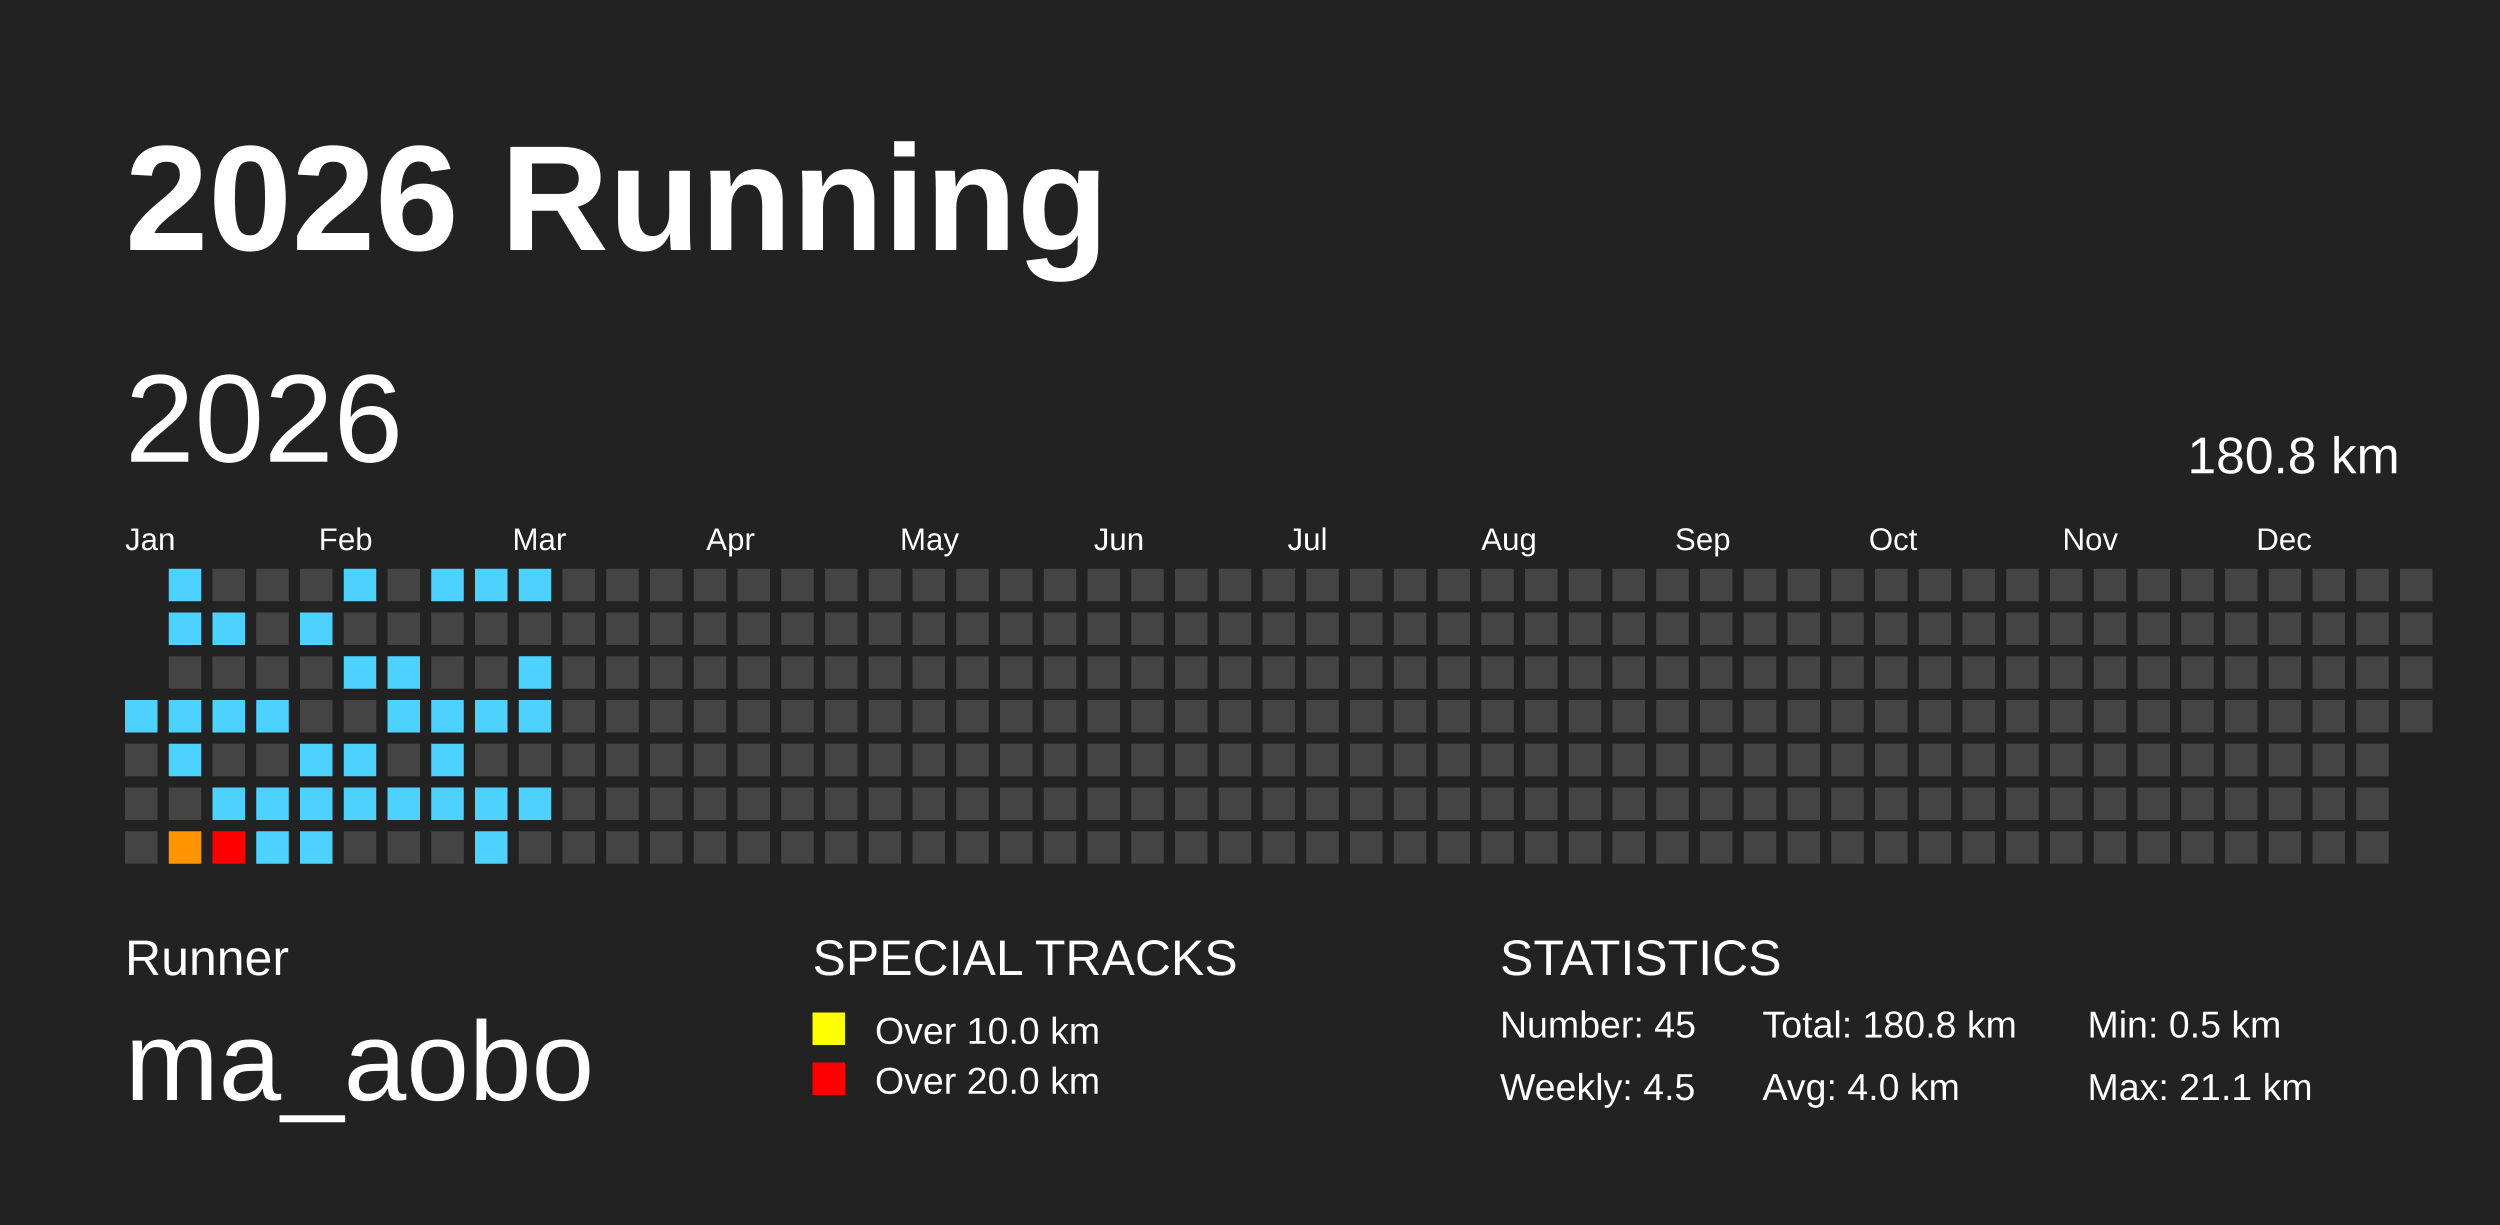
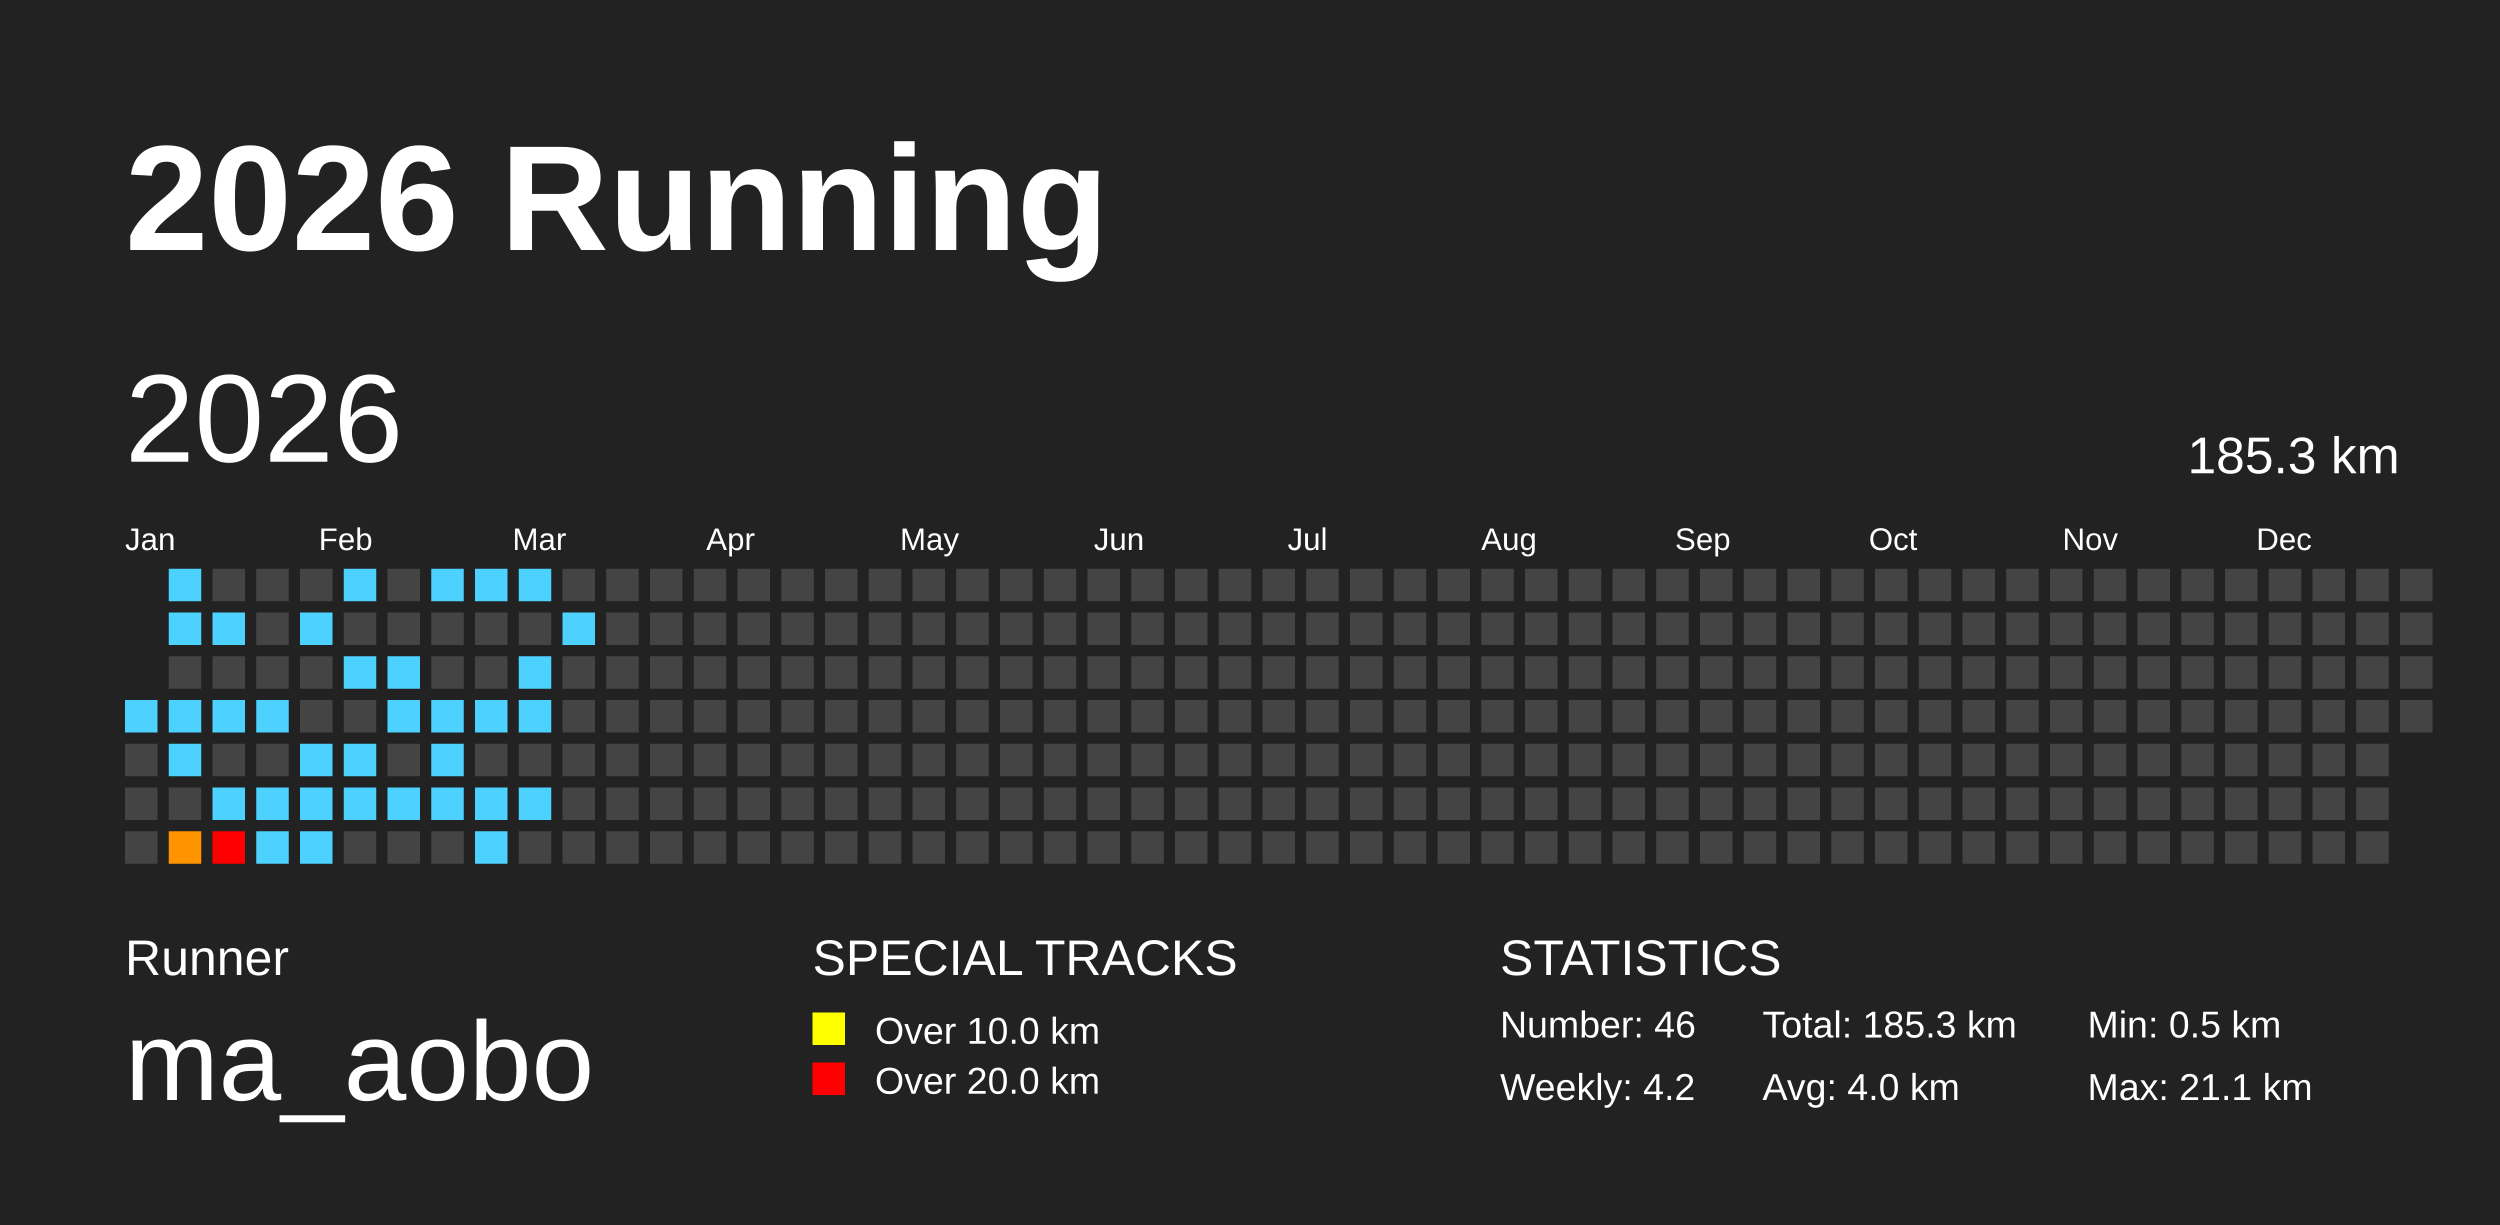
<svg xmlns="http://www.w3.org/2000/svg" baseProfile="full" height="98mm" version="1.1" viewBox="0,0,200,98" width="200mm">
  <defs />
  <rect fill="#222222" height="98" width="200" x="0" y="0" />
  <text fill="#FFFFFF" style="font-size:12px; font-family:Arial; font-weight:bold;" x="10" y="20">2026 Running</text>
  <text fill="#FFFFFF" style="font-size:4px; font-family:Arial" x="10" y="78">Runner</text>
  <text fill="#FFFFFF" style="font-size:9px; font-family:Arial" x="10" y="88">ma_aobo</text>
  <text fill="#FFFFFF" style="font-size:4px; font-family:Arial" x="65" y="78">SPECIAL TRACKS</text>
  <rect fill="yellow" height="2.6" width="2.6" x="65" y="81" />
  <text fill="#FFFFFF" style="font-size:3px; font-family:Arial" x="70" y="83.5">Over 10.0 km</text>
  <rect fill="red" height="2.6" width="2.6" x="65" y="85" />
  <text fill="#FFFFFF" style="font-size:3px; font-family:Arial" x="70" y="87.5">Over 20.0 km</text>
  <text fill="#FFFFFF" style="font-size:4px; font-family:Arial" x="120" y="78">STATISTICS</text>
-   <text fill="#FFFFFF" style="font-size:3px; font-family:Arial" x="120" y="83">Number: 45</text>
-   <text fill="#FFFFFF" style="font-size:3px; font-family:Arial" x="120" y="88">Weekly: 4.5</text>
-   <text fill="#FFFFFF" style="font-size:3px; font-family:Arial" x="141" y="83">Total: 180.8 km</text>
+   <text fill="#FFFFFF" style="font-size:3px; font-family:Arial" x="120" y="83">Number: 46</text>
+   <text fill="#FFFFFF" style="font-size:3px; font-family:Arial" x="120" y="88">Weekly: 4.2</text>
+   <text fill="#FFFFFF" style="font-size:3px; font-family:Arial" x="141" y="83">Total: 185.3 km</text>
  <text fill="#FFFFFF" style="font-size:3px; font-family:Arial" x="141" y="88">Avg: 4.0 km</text>
  <text fill="#FFFFFF" style="font-size:3px; font-family:Arial" x="167" y="83">Min: 0.5 km</text>
  <text fill="#FFFFFF" style="font-size:3px; font-family:Arial" x="167" y="88">Max: 21.1 km</text>
  <text dominant-baseline="hanging" fill="#FFFFFF" style="font-size:10.0px; font-family:Arial;" x="10" y="30">2026</text>
-   <text dominant-baseline="hanging" fill="#FFFFFF" style="font-size:4.125px; font-family:Arial;" x="175" y="35">180.8 km</text>
+   <text dominant-baseline="hanging" fill="#FFFFFF" style="font-size:4.125px; font-family:Arial;" x="175" y="35">185.3 km</text>
  <text fill="#FFFFFF" style="font-size:2.5px; font-family:Arial" x="10.0" y="44">Jan</text>
  <text fill="#FFFFFF" style="font-size:2.5px; font-family:Arial" x="25.5" y="44">Feb</text>
  <text fill="#FFFFFF" style="font-size:2.5px; font-family:Arial" x="41.0" y="44">Mar</text>
  <text fill="#FFFFFF" style="font-size:2.5px; font-family:Arial" x="56.5" y="44">Apr</text>
  <text fill="#FFFFFF" style="font-size:2.5px; font-family:Arial" x="72.0" y="44">May</text>
  <text fill="#FFFFFF" style="font-size:2.5px; font-family:Arial" x="87.5" y="44">Jun</text>
  <text fill="#FFFFFF" style="font-size:2.5px; font-family:Arial" x="103.0" y="44">Jul</text>
  <text fill="#FFFFFF" style="font-size:2.5px; font-family:Arial" x="118.5" y="44">Aug</text>
  <text fill="#FFFFFF" style="font-size:2.5px; font-family:Arial" x="134.0" y="44">Sep</text>
  <text fill="#FFFFFF" style="font-size:2.5px; font-family:Arial" x="149.5" y="44">Oct</text>
  <text fill="#FFFFFF" style="font-size:2.5px; font-family:Arial" x="165.0" y="44">Nov</text>
  <text fill="#FFFFFF" style="font-size:2.5px; font-family:Arial" x="180.5" y="44">Dec</text>
  <rect fill="#4dd2ff" height="2.6" width="2.6" x="10.0" y="56.0" />
  <rect fill="#444444" height="2.6" width="2.6" x="10.0" y="59.5" />
  <rect fill="#444444" height="2.6" width="2.6" x="10.0" y="63.0" />
  <rect fill="#444444" height="2.6" width="2.6" x="10.0" y="66.5" />
  <rect fill="#4dd2ff" height="2.6" width="2.6" x="13.5" y="45.5" />
  <rect fill="#4dd2ff" height="2.6" width="2.6" x="13.5" y="49.0" />
  <rect fill="#444444" height="2.6" width="2.6" x="13.5" y="52.5" />
  <rect fill="#4dd2ff" height="2.6" width="2.6" x="13.5" y="56.0" />
  <rect fill="#4dd2ff" height="2.6" width="2.6" x="13.5" y="59.5" />
  <rect fill="#444444" height="2.6" width="2.6" x="13.5" y="63.0" />
  <rect fill="#ff9400" height="2.6" width="2.6" x="13.5" y="66.5" />
  <rect fill="#444444" height="2.6" width="2.6" x="17.0" y="45.5" />
  <rect fill="#4dd2ff" height="2.6" width="2.6" x="17.0" y="49.0" />
  <rect fill="#444444" height="2.6" width="2.6" x="17.0" y="52.5" />
  <rect fill="#4dd2ff" height="2.6" width="2.6" x="17.0" y="56.0" />
  <rect fill="#444444" height="2.6" width="2.6" x="17.0" y="59.5" />
  <rect fill="#4dd2ff" height="2.6" width="2.6" x="17.0" y="63.0" />
  <rect fill="red" height="2.6" width="2.6" x="17.0" y="66.5" />
  <rect fill="#444444" height="2.6" width="2.6" x="20.5" y="45.5" />
  <rect fill="#444444" height="2.6" width="2.6" x="20.5" y="49.0" />
  <rect fill="#444444" height="2.6" width="2.6" x="20.5" y="52.5" />
  <rect fill="#4dd2ff" height="2.6" width="2.6" x="20.5" y="56.0" />
  <rect fill="#444444" height="2.6" width="2.6" x="20.5" y="59.5" />
  <rect fill="#4dd2ff" height="2.6" width="2.6" x="20.5" y="63.0" />
  <rect fill="#4dd2ff" height="2.6" width="2.6" x="20.5" y="66.5" />
  <rect fill="#444444" height="2.6" width="2.6" x="24.0" y="45.5" />
  <rect fill="#4dd2ff" height="2.6" width="2.6" x="24.0" y="49.0" />
  <rect fill="#444444" height="2.6" width="2.6" x="24.0" y="52.5" />
  <rect fill="#444444" height="2.6" width="2.6" x="24.0" y="56.0" />
  <rect fill="#4dd2ff" height="2.6" width="2.6" x="24.0" y="59.5" />
  <rect fill="#4dd2ff" height="2.6" width="2.6" x="24.0" y="63.0" />
  <rect fill="#4dd2ff" height="2.6" width="2.6" x="24.0" y="66.5" />
  <rect fill="#4dd2ff" height="2.6" width="2.6" x="27.5" y="45.5" />
  <rect fill="#444444" height="2.6" width="2.6" x="27.5" y="49.0" />
  <rect fill="#4dd2ff" height="2.6" width="2.6" x="27.5" y="52.5" />
  <rect fill="#444444" height="2.6" width="2.6" x="27.5" y="56.0" />
  <rect fill="#4dd2ff" height="2.6" width="2.6" x="27.5" y="59.5" />
  <rect fill="#4dd2ff" height="2.6" width="2.6" x="27.5" y="63.0" />
  <rect fill="#444444" height="2.6" width="2.6" x="27.5" y="66.5" />
  <rect fill="#444444" height="2.6" width="2.6" x="31.0" y="45.5" />
  <rect fill="#444444" height="2.6" width="2.6" x="31.0" y="49.0" />
  <rect fill="#4dd2ff" height="2.6" width="2.6" x="31.0" y="52.5" />
  <rect fill="#4dd2ff" height="2.6" width="2.6" x="31.0" y="56.0" />
  <rect fill="#444444" height="2.6" width="2.6" x="31.0" y="59.5" />
  <rect fill="#4dd2ff" height="2.6" width="2.6" x="31.0" y="63.0" />
  <rect fill="#444444" height="2.6" width="2.6" x="31.0" y="66.5" />
  <rect fill="#4dd2ff" height="2.6" width="2.6" x="34.5" y="45.5" />
  <rect fill="#444444" height="2.6" width="2.6" x="34.5" y="49.0" />
  <rect fill="#444444" height="2.6" width="2.6" x="34.5" y="52.5" />
  <rect fill="#4dd2ff" height="2.6" width="2.6" x="34.5" y="56.0" />
  <rect fill="#4dd2ff" height="2.6" width="2.6" x="34.5" y="59.5" />
  <rect fill="#4dd2ff" height="2.6" width="2.6" x="34.5" y="63.0" />
  <rect fill="#444444" height="2.6" width="2.6" x="34.5" y="66.5" />
  <rect fill="#4dd2ff" height="2.6" width="2.6" x="38.0" y="45.5" />
  <rect fill="#444444" height="2.6" width="2.6" x="38.0" y="49.0" />
  <rect fill="#444444" height="2.6" width="2.6" x="38.0" y="52.5" />
  <rect fill="#4dd2ff" height="2.6" width="2.6" x="38.0" y="56.0" />
  <rect fill="#444444" height="2.6" width="2.6" x="38.0" y="59.5" />
  <rect fill="#4dd2ff" height="2.6" width="2.6" x="38.0" y="63.0" />
  <rect fill="#4dd2ff" height="2.6" width="2.6" x="38.0" y="66.5" />
  <rect fill="#4dd2ff" height="2.6" width="2.6" x="41.5" y="45.5" />
  <rect fill="#444444" height="2.6" width="2.6" x="41.5" y="49.0" />
  <rect fill="#4dd2ff" height="2.6" width="2.6" x="41.5" y="52.5" />
  <rect fill="#4dd2ff" height="2.6" width="2.6" x="41.5" y="56.0" />
  <rect fill="#444444" height="2.6" width="2.6" x="41.5" y="59.5" />
  <rect fill="#4dd2ff" height="2.6" width="2.6" x="41.5" y="63.0" />
  <rect fill="#444444" height="2.6" width="2.6" x="41.5" y="66.5" />
  <rect fill="#444444" height="2.6" width="2.6" x="45.0" y="45.5" />
-   <rect fill="#444444" height="2.6" width="2.6" x="45.0" y="49.0" />
+   <rect fill="#4dd2ff" height="2.6" width="2.6" x="45.0" y="49.0" />
  <rect fill="#444444" height="2.6" width="2.6" x="45.0" y="52.5" />
  <rect fill="#444444" height="2.6" width="2.6" x="45.0" y="56.0" />
  <rect fill="#444444" height="2.6" width="2.6" x="45.0" y="59.5" />
  <rect fill="#444444" height="2.6" width="2.6" x="45.0" y="63.0" />
  <rect fill="#444444" height="2.6" width="2.6" x="45.0" y="66.5" />
  <rect fill="#444444" height="2.6" width="2.6" x="48.5" y="45.5" />
  <rect fill="#444444" height="2.6" width="2.6" x="48.5" y="49.0" />
  <rect fill="#444444" height="2.6" width="2.6" x="48.5" y="52.5" />
  <rect fill="#444444" height="2.6" width="2.6" x="48.5" y="56.0" />
  <rect fill="#444444" height="2.6" width="2.6" x="48.5" y="59.5" />
  <rect fill="#444444" height="2.6" width="2.6" x="48.5" y="63.0" />
  <rect fill="#444444" height="2.6" width="2.6" x="48.5" y="66.5" />
  <rect fill="#444444" height="2.6" width="2.6" x="52.0" y="45.5" />
  <rect fill="#444444" height="2.6" width="2.6" x="52.0" y="49.0" />
  <rect fill="#444444" height="2.6" width="2.6" x="52.0" y="52.5" />
  <rect fill="#444444" height="2.6" width="2.6" x="52.0" y="56.0" />
  <rect fill="#444444" height="2.6" width="2.6" x="52.0" y="59.5" />
  <rect fill="#444444" height="2.6" width="2.6" x="52.0" y="63.0" />
  <rect fill="#444444" height="2.6" width="2.6" x="52.0" y="66.5" />
  <rect fill="#444444" height="2.6" width="2.6" x="55.5" y="45.5" />
  <rect fill="#444444" height="2.6" width="2.6" x="55.5" y="49.0" />
  <rect fill="#444444" height="2.6" width="2.6" x="55.5" y="52.5" />
  <rect fill="#444444" height="2.6" width="2.6" x="55.5" y="56.0" />
  <rect fill="#444444" height="2.6" width="2.6" x="55.5" y="59.5" />
  <rect fill="#444444" height="2.6" width="2.6" x="55.5" y="63.0" />
  <rect fill="#444444" height="2.6" width="2.6" x="55.5" y="66.5" />
  <rect fill="#444444" height="2.6" width="2.6" x="59.0" y="45.5" />
  <rect fill="#444444" height="2.6" width="2.6" x="59.0" y="49.0" />
  <rect fill="#444444" height="2.6" width="2.6" x="59.0" y="52.5" />
  <rect fill="#444444" height="2.6" width="2.6" x="59.0" y="56.0" />
  <rect fill="#444444" height="2.6" width="2.6" x="59.0" y="59.5" />
  <rect fill="#444444" height="2.6" width="2.6" x="59.0" y="63.0" />
  <rect fill="#444444" height="2.6" width="2.6" x="59.0" y="66.5" />
  <rect fill="#444444" height="2.6" width="2.6" x="62.5" y="45.5" />
  <rect fill="#444444" height="2.6" width="2.6" x="62.5" y="49.0" />
  <rect fill="#444444" height="2.6" width="2.6" x="62.5" y="52.5" />
  <rect fill="#444444" height="2.6" width="2.6" x="62.5" y="56.0" />
  <rect fill="#444444" height="2.6" width="2.6" x="62.5" y="59.5" />
  <rect fill="#444444" height="2.6" width="2.6" x="62.5" y="63.0" />
  <rect fill="#444444" height="2.6" width="2.6" x="62.5" y="66.5" />
  <rect fill="#444444" height="2.6" width="2.6" x="66.0" y="45.5" />
  <rect fill="#444444" height="2.6" width="2.6" x="66.0" y="49.0" />
  <rect fill="#444444" height="2.6" width="2.6" x="66.0" y="52.5" />
  <rect fill="#444444" height="2.6" width="2.6" x="66.0" y="56.0" />
  <rect fill="#444444" height="2.6" width="2.6" x="66.0" y="59.5" />
  <rect fill="#444444" height="2.6" width="2.6" x="66.0" y="63.0" />
  <rect fill="#444444" height="2.6" width="2.6" x="66.0" y="66.5" />
  <rect fill="#444444" height="2.6" width="2.6" x="69.5" y="45.5" />
  <rect fill="#444444" height="2.6" width="2.6" x="69.5" y="49.0" />
  <rect fill="#444444" height="2.6" width="2.6" x="69.5" y="52.5" />
  <rect fill="#444444" height="2.6" width="2.6" x="69.5" y="56.0" />
  <rect fill="#444444" height="2.6" width="2.6" x="69.5" y="59.5" />
  <rect fill="#444444" height="2.6" width="2.6" x="69.5" y="63.0" />
  <rect fill="#444444" height="2.6" width="2.6" x="69.5" y="66.5" />
  <rect fill="#444444" height="2.6" width="2.6" x="73.0" y="45.5" />
  <rect fill="#444444" height="2.6" width="2.6" x="73.0" y="49.0" />
  <rect fill="#444444" height="2.6" width="2.6" x="73.0" y="52.5" />
  <rect fill="#444444" height="2.6" width="2.6" x="73.0" y="56.0" />
  <rect fill="#444444" height="2.6" width="2.6" x="73.0" y="59.5" />
  <rect fill="#444444" height="2.6" width="2.6" x="73.0" y="63.0" />
  <rect fill="#444444" height="2.6" width="2.6" x="73.0" y="66.5" />
  <rect fill="#444444" height="2.6" width="2.6" x="76.5" y="45.5" />
  <rect fill="#444444" height="2.6" width="2.6" x="76.5" y="49.0" />
  <rect fill="#444444" height="2.6" width="2.6" x="76.5" y="52.5" />
  <rect fill="#444444" height="2.6" width="2.6" x="76.5" y="56.0" />
  <rect fill="#444444" height="2.6" width="2.6" x="76.5" y="59.5" />
  <rect fill="#444444" height="2.6" width="2.6" x="76.5" y="63.0" />
  <rect fill="#444444" height="2.6" width="2.6" x="76.5" y="66.5" />
  <rect fill="#444444" height="2.6" width="2.6" x="80.0" y="45.5" />
  <rect fill="#444444" height="2.6" width="2.6" x="80.0" y="49.0" />
  <rect fill="#444444" height="2.6" width="2.6" x="80.0" y="52.5" />
  <rect fill="#444444" height="2.6" width="2.6" x="80.0" y="56.0" />
  <rect fill="#444444" height="2.6" width="2.6" x="80.0" y="59.5" />
  <rect fill="#444444" height="2.6" width="2.6" x="80.0" y="63.0" />
  <rect fill="#444444" height="2.6" width="2.6" x="80.0" y="66.5" />
  <rect fill="#444444" height="2.6" width="2.6" x="83.5" y="45.5" />
  <rect fill="#444444" height="2.6" width="2.6" x="83.5" y="49.0" />
  <rect fill="#444444" height="2.6" width="2.6" x="83.5" y="52.5" />
  <rect fill="#444444" height="2.6" width="2.6" x="83.5" y="56.0" />
  <rect fill="#444444" height="2.6" width="2.6" x="83.5" y="59.5" />
  <rect fill="#444444" height="2.6" width="2.6" x="83.5" y="63.0" />
  <rect fill="#444444" height="2.6" width="2.6" x="83.5" y="66.5" />
  <rect fill="#444444" height="2.6" width="2.6" x="87.0" y="45.5" />
  <rect fill="#444444" height="2.6" width="2.6" x="87.0" y="49.0" />
  <rect fill="#444444" height="2.6" width="2.6" x="87.0" y="52.5" />
  <rect fill="#444444" height="2.6" width="2.6" x="87.0" y="56.0" />
  <rect fill="#444444" height="2.6" width="2.6" x="87.0" y="59.5" />
  <rect fill="#444444" height="2.6" width="2.6" x="87.0" y="63.0" />
  <rect fill="#444444" height="2.6" width="2.6" x="87.0" y="66.5" />
  <rect fill="#444444" height="2.6" width="2.6" x="90.5" y="45.5" />
  <rect fill="#444444" height="2.6" width="2.6" x="90.5" y="49.0" />
  <rect fill="#444444" height="2.6" width="2.6" x="90.5" y="52.5" />
  <rect fill="#444444" height="2.6" width="2.6" x="90.5" y="56.0" />
  <rect fill="#444444" height="2.6" width="2.6" x="90.5" y="59.5" />
  <rect fill="#444444" height="2.6" width="2.6" x="90.5" y="63.0" />
  <rect fill="#444444" height="2.6" width="2.6" x="90.5" y="66.5" />
  <rect fill="#444444" height="2.6" width="2.6" x="94.0" y="45.5" />
  <rect fill="#444444" height="2.6" width="2.6" x="94.0" y="49.0" />
  <rect fill="#444444" height="2.6" width="2.6" x="94.0" y="52.5" />
  <rect fill="#444444" height="2.6" width="2.6" x="94.0" y="56.0" />
  <rect fill="#444444" height="2.6" width="2.6" x="94.0" y="59.5" />
  <rect fill="#444444" height="2.6" width="2.6" x="94.0" y="63.0" />
  <rect fill="#444444" height="2.6" width="2.6" x="94.0" y="66.5" />
  <rect fill="#444444" height="2.6" width="2.6" x="97.5" y="45.5" />
  <rect fill="#444444" height="2.6" width="2.6" x="97.5" y="49.0" />
  <rect fill="#444444" height="2.6" width="2.6" x="97.5" y="52.5" />
  <rect fill="#444444" height="2.6" width="2.6" x="97.5" y="56.0" />
  <rect fill="#444444" height="2.6" width="2.6" x="97.5" y="59.5" />
  <rect fill="#444444" height="2.6" width="2.6" x="97.5" y="63.0" />
  <rect fill="#444444" height="2.6" width="2.6" x="97.5" y="66.5" />
  <rect fill="#444444" height="2.6" width="2.6" x="101.0" y="45.5" />
  <rect fill="#444444" height="2.6" width="2.6" x="101.0" y="49.0" />
  <rect fill="#444444" height="2.6" width="2.6" x="101.0" y="52.5" />
  <rect fill="#444444" height="2.6" width="2.6" x="101.0" y="56.0" />
  <rect fill="#444444" height="2.6" width="2.6" x="101.0" y="59.5" />
  <rect fill="#444444" height="2.6" width="2.6" x="101.0" y="63.0" />
  <rect fill="#444444" height="2.6" width="2.6" x="101.0" y="66.5" />
  <rect fill="#444444" height="2.6" width="2.6" x="104.5" y="45.5" />
  <rect fill="#444444" height="2.6" width="2.6" x="104.5" y="49.0" />
  <rect fill="#444444" height="2.6" width="2.6" x="104.5" y="52.5" />
  <rect fill="#444444" height="2.6" width="2.6" x="104.5" y="56.0" />
  <rect fill="#444444" height="2.6" width="2.6" x="104.5" y="59.5" />
  <rect fill="#444444" height="2.6" width="2.6" x="104.5" y="63.0" />
  <rect fill="#444444" height="2.6" width="2.6" x="104.5" y="66.5" />
  <rect fill="#444444" height="2.6" width="2.6" x="108.0" y="45.5" />
  <rect fill="#444444" height="2.6" width="2.6" x="108.0" y="49.0" />
  <rect fill="#444444" height="2.6" width="2.6" x="108.0" y="52.5" />
  <rect fill="#444444" height="2.6" width="2.6" x="108.0" y="56.0" />
  <rect fill="#444444" height="2.6" width="2.6" x="108.0" y="59.5" />
  <rect fill="#444444" height="2.6" width="2.6" x="108.0" y="63.0" />
  <rect fill="#444444" height="2.6" width="2.6" x="108.0" y="66.5" />
  <rect fill="#444444" height="2.6" width="2.6" x="111.5" y="45.5" />
  <rect fill="#444444" height="2.6" width="2.6" x="111.5" y="49.0" />
  <rect fill="#444444" height="2.6" width="2.6" x="111.5" y="52.5" />
  <rect fill="#444444" height="2.6" width="2.6" x="111.5" y="56.0" />
  <rect fill="#444444" height="2.6" width="2.6" x="111.5" y="59.5" />
  <rect fill="#444444" height="2.6" width="2.6" x="111.5" y="63.0" />
  <rect fill="#444444" height="2.6" width="2.6" x="111.5" y="66.5" />
  <rect fill="#444444" height="2.6" width="2.6" x="115.0" y="45.5" />
  <rect fill="#444444" height="2.6" width="2.6" x="115.0" y="49.0" />
  <rect fill="#444444" height="2.6" width="2.6" x="115.0" y="52.5" />
  <rect fill="#444444" height="2.6" width="2.6" x="115.0" y="56.0" />
  <rect fill="#444444" height="2.6" width="2.6" x="115.0" y="59.5" />
  <rect fill="#444444" height="2.6" width="2.6" x="115.0" y="63.0" />
  <rect fill="#444444" height="2.6" width="2.6" x="115.0" y="66.5" />
  <rect fill="#444444" height="2.6" width="2.6" x="118.5" y="45.5" />
  <rect fill="#444444" height="2.6" width="2.6" x="118.5" y="49.0" />
  <rect fill="#444444" height="2.6" width="2.6" x="118.5" y="52.5" />
  <rect fill="#444444" height="2.6" width="2.6" x="118.5" y="56.0" />
  <rect fill="#444444" height="2.6" width="2.6" x="118.5" y="59.5" />
  <rect fill="#444444" height="2.6" width="2.6" x="118.5" y="63.0" />
  <rect fill="#444444" height="2.6" width="2.6" x="118.5" y="66.5" />
  <rect fill="#444444" height="2.6" width="2.6" x="122.0" y="45.5" />
  <rect fill="#444444" height="2.6" width="2.6" x="122.0" y="49.0" />
  <rect fill="#444444" height="2.6" width="2.6" x="122.0" y="52.5" />
  <rect fill="#444444" height="2.6" width="2.6" x="122.0" y="56.0" />
  <rect fill="#444444" height="2.6" width="2.6" x="122.0" y="59.5" />
  <rect fill="#444444" height="2.6" width="2.6" x="122.0" y="63.0" />
  <rect fill="#444444" height="2.6" width="2.6" x="122.0" y="66.5" />
  <rect fill="#444444" height="2.6" width="2.6" x="125.5" y="45.5" />
  <rect fill="#444444" height="2.6" width="2.6" x="125.5" y="49.0" />
  <rect fill="#444444" height="2.6" width="2.6" x="125.5" y="52.5" />
  <rect fill="#444444" height="2.6" width="2.6" x="125.5" y="56.0" />
  <rect fill="#444444" height="2.6" width="2.6" x="125.5" y="59.5" />
  <rect fill="#444444" height="2.6" width="2.6" x="125.5" y="63.0" />
  <rect fill="#444444" height="2.6" width="2.6" x="125.5" y="66.5" />
  <rect fill="#444444" height="2.6" width="2.6" x="129.0" y="45.5" />
  <rect fill="#444444" height="2.6" width="2.6" x="129.0" y="49.0" />
  <rect fill="#444444" height="2.6" width="2.6" x="129.0" y="52.5" />
  <rect fill="#444444" height="2.6" width="2.6" x="129.0" y="56.0" />
  <rect fill="#444444" height="2.6" width="2.6" x="129.0" y="59.5" />
  <rect fill="#444444" height="2.6" width="2.6" x="129.0" y="63.0" />
  <rect fill="#444444" height="2.6" width="2.6" x="129.0" y="66.5" />
  <rect fill="#444444" height="2.6" width="2.6" x="132.5" y="45.5" />
  <rect fill="#444444" height="2.6" width="2.6" x="132.5" y="49.0" />
  <rect fill="#444444" height="2.6" width="2.6" x="132.5" y="52.5" />
  <rect fill="#444444" height="2.6" width="2.6" x="132.5" y="56.0" />
  <rect fill="#444444" height="2.6" width="2.6" x="132.5" y="59.5" />
  <rect fill="#444444" height="2.6" width="2.6" x="132.5" y="63.0" />
  <rect fill="#444444" height="2.6" width="2.6" x="132.5" y="66.5" />
  <rect fill="#444444" height="2.6" width="2.6" x="136.0" y="45.5" />
  <rect fill="#444444" height="2.6" width="2.6" x="136.0" y="49.0" />
  <rect fill="#444444" height="2.6" width="2.6" x="136.0" y="52.5" />
  <rect fill="#444444" height="2.6" width="2.6" x="136.0" y="56.0" />
  <rect fill="#444444" height="2.6" width="2.6" x="136.0" y="59.5" />
  <rect fill="#444444" height="2.6" width="2.6" x="136.0" y="63.0" />
  <rect fill="#444444" height="2.6" width="2.6" x="136.0" y="66.5" />
  <rect fill="#444444" height="2.6" width="2.6" x="139.5" y="45.5" />
  <rect fill="#444444" height="2.6" width="2.6" x="139.5" y="49.0" />
  <rect fill="#444444" height="2.6" width="2.6" x="139.5" y="52.5" />
  <rect fill="#444444" height="2.6" width="2.6" x="139.5" y="56.0" />
  <rect fill="#444444" height="2.6" width="2.6" x="139.5" y="59.5" />
  <rect fill="#444444" height="2.6" width="2.6" x="139.5" y="63.0" />
  <rect fill="#444444" height="2.6" width="2.6" x="139.5" y="66.5" />
  <rect fill="#444444" height="2.6" width="2.6" x="143.0" y="45.5" />
  <rect fill="#444444" height="2.6" width="2.6" x="143.0" y="49.0" />
  <rect fill="#444444" height="2.6" width="2.6" x="143.0" y="52.5" />
  <rect fill="#444444" height="2.6" width="2.6" x="143.0" y="56.0" />
  <rect fill="#444444" height="2.6" width="2.6" x="143.0" y="59.5" />
  <rect fill="#444444" height="2.6" width="2.6" x="143.0" y="63.0" />
  <rect fill="#444444" height="2.6" width="2.6" x="143.0" y="66.5" />
  <rect fill="#444444" height="2.6" width="2.6" x="146.5" y="45.5" />
  <rect fill="#444444" height="2.6" width="2.6" x="146.5" y="49.0" />
  <rect fill="#444444" height="2.6" width="2.6" x="146.5" y="52.5" />
  <rect fill="#444444" height="2.6" width="2.6" x="146.5" y="56.0" />
  <rect fill="#444444" height="2.6" width="2.6" x="146.5" y="59.5" />
  <rect fill="#444444" height="2.6" width="2.6" x="146.5" y="63.0" />
  <rect fill="#444444" height="2.6" width="2.6" x="146.5" y="66.5" />
  <rect fill="#444444" height="2.6" width="2.6" x="150.0" y="45.5" />
  <rect fill="#444444" height="2.6" width="2.6" x="150.0" y="49.0" />
  <rect fill="#444444" height="2.6" width="2.6" x="150.0" y="52.5" />
  <rect fill="#444444" height="2.6" width="2.6" x="150.0" y="56.0" />
  <rect fill="#444444" height="2.6" width="2.6" x="150.0" y="59.5" />
  <rect fill="#444444" height="2.6" width="2.6" x="150.0" y="63.0" />
  <rect fill="#444444" height="2.6" width="2.6" x="150.0" y="66.5" />
  <rect fill="#444444" height="2.6" width="2.6" x="153.5" y="45.5" />
  <rect fill="#444444" height="2.6" width="2.6" x="153.5" y="49.0" />
  <rect fill="#444444" height="2.6" width="2.6" x="153.5" y="52.5" />
  <rect fill="#444444" height="2.6" width="2.6" x="153.5" y="56.0" />
  <rect fill="#444444" height="2.6" width="2.6" x="153.5" y="59.5" />
  <rect fill="#444444" height="2.6" width="2.6" x="153.5" y="63.0" />
  <rect fill="#444444" height="2.6" width="2.6" x="153.5" y="66.5" />
  <rect fill="#444444" height="2.6" width="2.6" x="157.0" y="45.5" />
  <rect fill="#444444" height="2.6" width="2.6" x="157.0" y="49.0" />
  <rect fill="#444444" height="2.6" width="2.6" x="157.0" y="52.5" />
  <rect fill="#444444" height="2.6" width="2.6" x="157.0" y="56.0" />
  <rect fill="#444444" height="2.6" width="2.6" x="157.0" y="59.5" />
  <rect fill="#444444" height="2.6" width="2.6" x="157.0" y="63.0" />
  <rect fill="#444444" height="2.6" width="2.6" x="157.0" y="66.5" />
  <rect fill="#444444" height="2.6" width="2.6" x="160.5" y="45.5" />
  <rect fill="#444444" height="2.6" width="2.6" x="160.5" y="49.0" />
  <rect fill="#444444" height="2.6" width="2.6" x="160.5" y="52.5" />
  <rect fill="#444444" height="2.6" width="2.6" x="160.5" y="56.0" />
  <rect fill="#444444" height="2.6" width="2.6" x="160.5" y="59.5" />
  <rect fill="#444444" height="2.6" width="2.6" x="160.5" y="63.0" />
  <rect fill="#444444" height="2.6" width="2.6" x="160.5" y="66.5" />
  <rect fill="#444444" height="2.6" width="2.6" x="164.0" y="45.5" />
  <rect fill="#444444" height="2.6" width="2.6" x="164.0" y="49.0" />
  <rect fill="#444444" height="2.6" width="2.6" x="164.0" y="52.5" />
  <rect fill="#444444" height="2.6" width="2.6" x="164.0" y="56.0" />
  <rect fill="#444444" height="2.6" width="2.6" x="164.0" y="59.5" />
  <rect fill="#444444" height="2.6" width="2.6" x="164.0" y="63.0" />
  <rect fill="#444444" height="2.6" width="2.6" x="164.0" y="66.5" />
  <rect fill="#444444" height="2.6" width="2.6" x="167.5" y="45.5" />
  <rect fill="#444444" height="2.6" width="2.6" x="167.5" y="49.0" />
  <rect fill="#444444" height="2.6" width="2.6" x="167.5" y="52.5" />
  <rect fill="#444444" height="2.6" width="2.6" x="167.5" y="56.0" />
  <rect fill="#444444" height="2.6" width="2.6" x="167.5" y="59.5" />
  <rect fill="#444444" height="2.6" width="2.6" x="167.5" y="63.0" />
  <rect fill="#444444" height="2.6" width="2.6" x="167.5" y="66.5" />
  <rect fill="#444444" height="2.6" width="2.6" x="171.0" y="45.5" />
  <rect fill="#444444" height="2.6" width="2.6" x="171.0" y="49.0" />
  <rect fill="#444444" height="2.6" width="2.6" x="171.0" y="52.5" />
  <rect fill="#444444" height="2.6" width="2.6" x="171.0" y="56.0" />
  <rect fill="#444444" height="2.6" width="2.6" x="171.0" y="59.5" />
  <rect fill="#444444" height="2.6" width="2.6" x="171.0" y="63.0" />
  <rect fill="#444444" height="2.6" width="2.6" x="171.0" y="66.5" />
  <rect fill="#444444" height="2.6" width="2.6" x="174.5" y="45.5" />
  <rect fill="#444444" height="2.6" width="2.6" x="174.5" y="49.0" />
  <rect fill="#444444" height="2.6" width="2.6" x="174.5" y="52.5" />
  <rect fill="#444444" height="2.6" width="2.6" x="174.5" y="56.0" />
  <rect fill="#444444" height="2.6" width="2.6" x="174.5" y="59.5" />
  <rect fill="#444444" height="2.6" width="2.6" x="174.5" y="63.0" />
  <rect fill="#444444" height="2.6" width="2.6" x="174.5" y="66.5" />
  <rect fill="#444444" height="2.6" width="2.6" x="178.0" y="45.5" />
  <rect fill="#444444" height="2.6" width="2.6" x="178.0" y="49.0" />
  <rect fill="#444444" height="2.6" width="2.6" x="178.0" y="52.5" />
  <rect fill="#444444" height="2.6" width="2.6" x="178.0" y="56.0" />
  <rect fill="#444444" height="2.6" width="2.6" x="178.0" y="59.5" />
  <rect fill="#444444" height="2.6" width="2.6" x="178.0" y="63.0" />
  <rect fill="#444444" height="2.6" width="2.6" x="178.0" y="66.5" />
  <rect fill="#444444" height="2.6" width="2.6" x="181.5" y="45.5" />
  <rect fill="#444444" height="2.6" width="2.6" x="181.5" y="49.0" />
  <rect fill="#444444" height="2.6" width="2.6" x="181.5" y="52.5" />
  <rect fill="#444444" height="2.6" width="2.6" x="181.5" y="56.0" />
  <rect fill="#444444" height="2.6" width="2.6" x="181.5" y="59.5" />
  <rect fill="#444444" height="2.6" width="2.6" x="181.5" y="63.0" />
  <rect fill="#444444" height="2.6" width="2.6" x="181.5" y="66.5" />
  <rect fill="#444444" height="2.6" width="2.6" x="185.0" y="45.5" />
  <rect fill="#444444" height="2.6" width="2.6" x="185.0" y="49.0" />
  <rect fill="#444444" height="2.6" width="2.6" x="185.0" y="52.5" />
  <rect fill="#444444" height="2.6" width="2.6" x="185.0" y="56.0" />
  <rect fill="#444444" height="2.6" width="2.6" x="185.0" y="59.5" />
  <rect fill="#444444" height="2.6" width="2.6" x="185.0" y="63.0" />
  <rect fill="#444444" height="2.6" width="2.6" x="185.0" y="66.5" />
  <rect fill="#444444" height="2.6" width="2.6" x="188.5" y="45.5" />
  <rect fill="#444444" height="2.6" width="2.6" x="188.5" y="49.0" />
  <rect fill="#444444" height="2.6" width="2.6" x="188.5" y="52.5" />
  <rect fill="#444444" height="2.6" width="2.6" x="188.5" y="56.0" />
  <rect fill="#444444" height="2.6" width="2.6" x="188.5" y="59.5" />
  <rect fill="#444444" height="2.6" width="2.6" x="188.5" y="63.0" />
  <rect fill="#444444" height="2.6" width="2.6" x="188.5" y="66.5" />
  <rect fill="#444444" height="2.6" width="2.6" x="192.0" y="45.5" />
  <rect fill="#444444" height="2.6" width="2.6" x="192.0" y="49.0" />
  <rect fill="#444444" height="2.6" width="2.6" x="192.0" y="52.5" />
  <rect fill="#444444" height="2.6" width="2.6" x="192.0" y="56.0" />
</svg>
